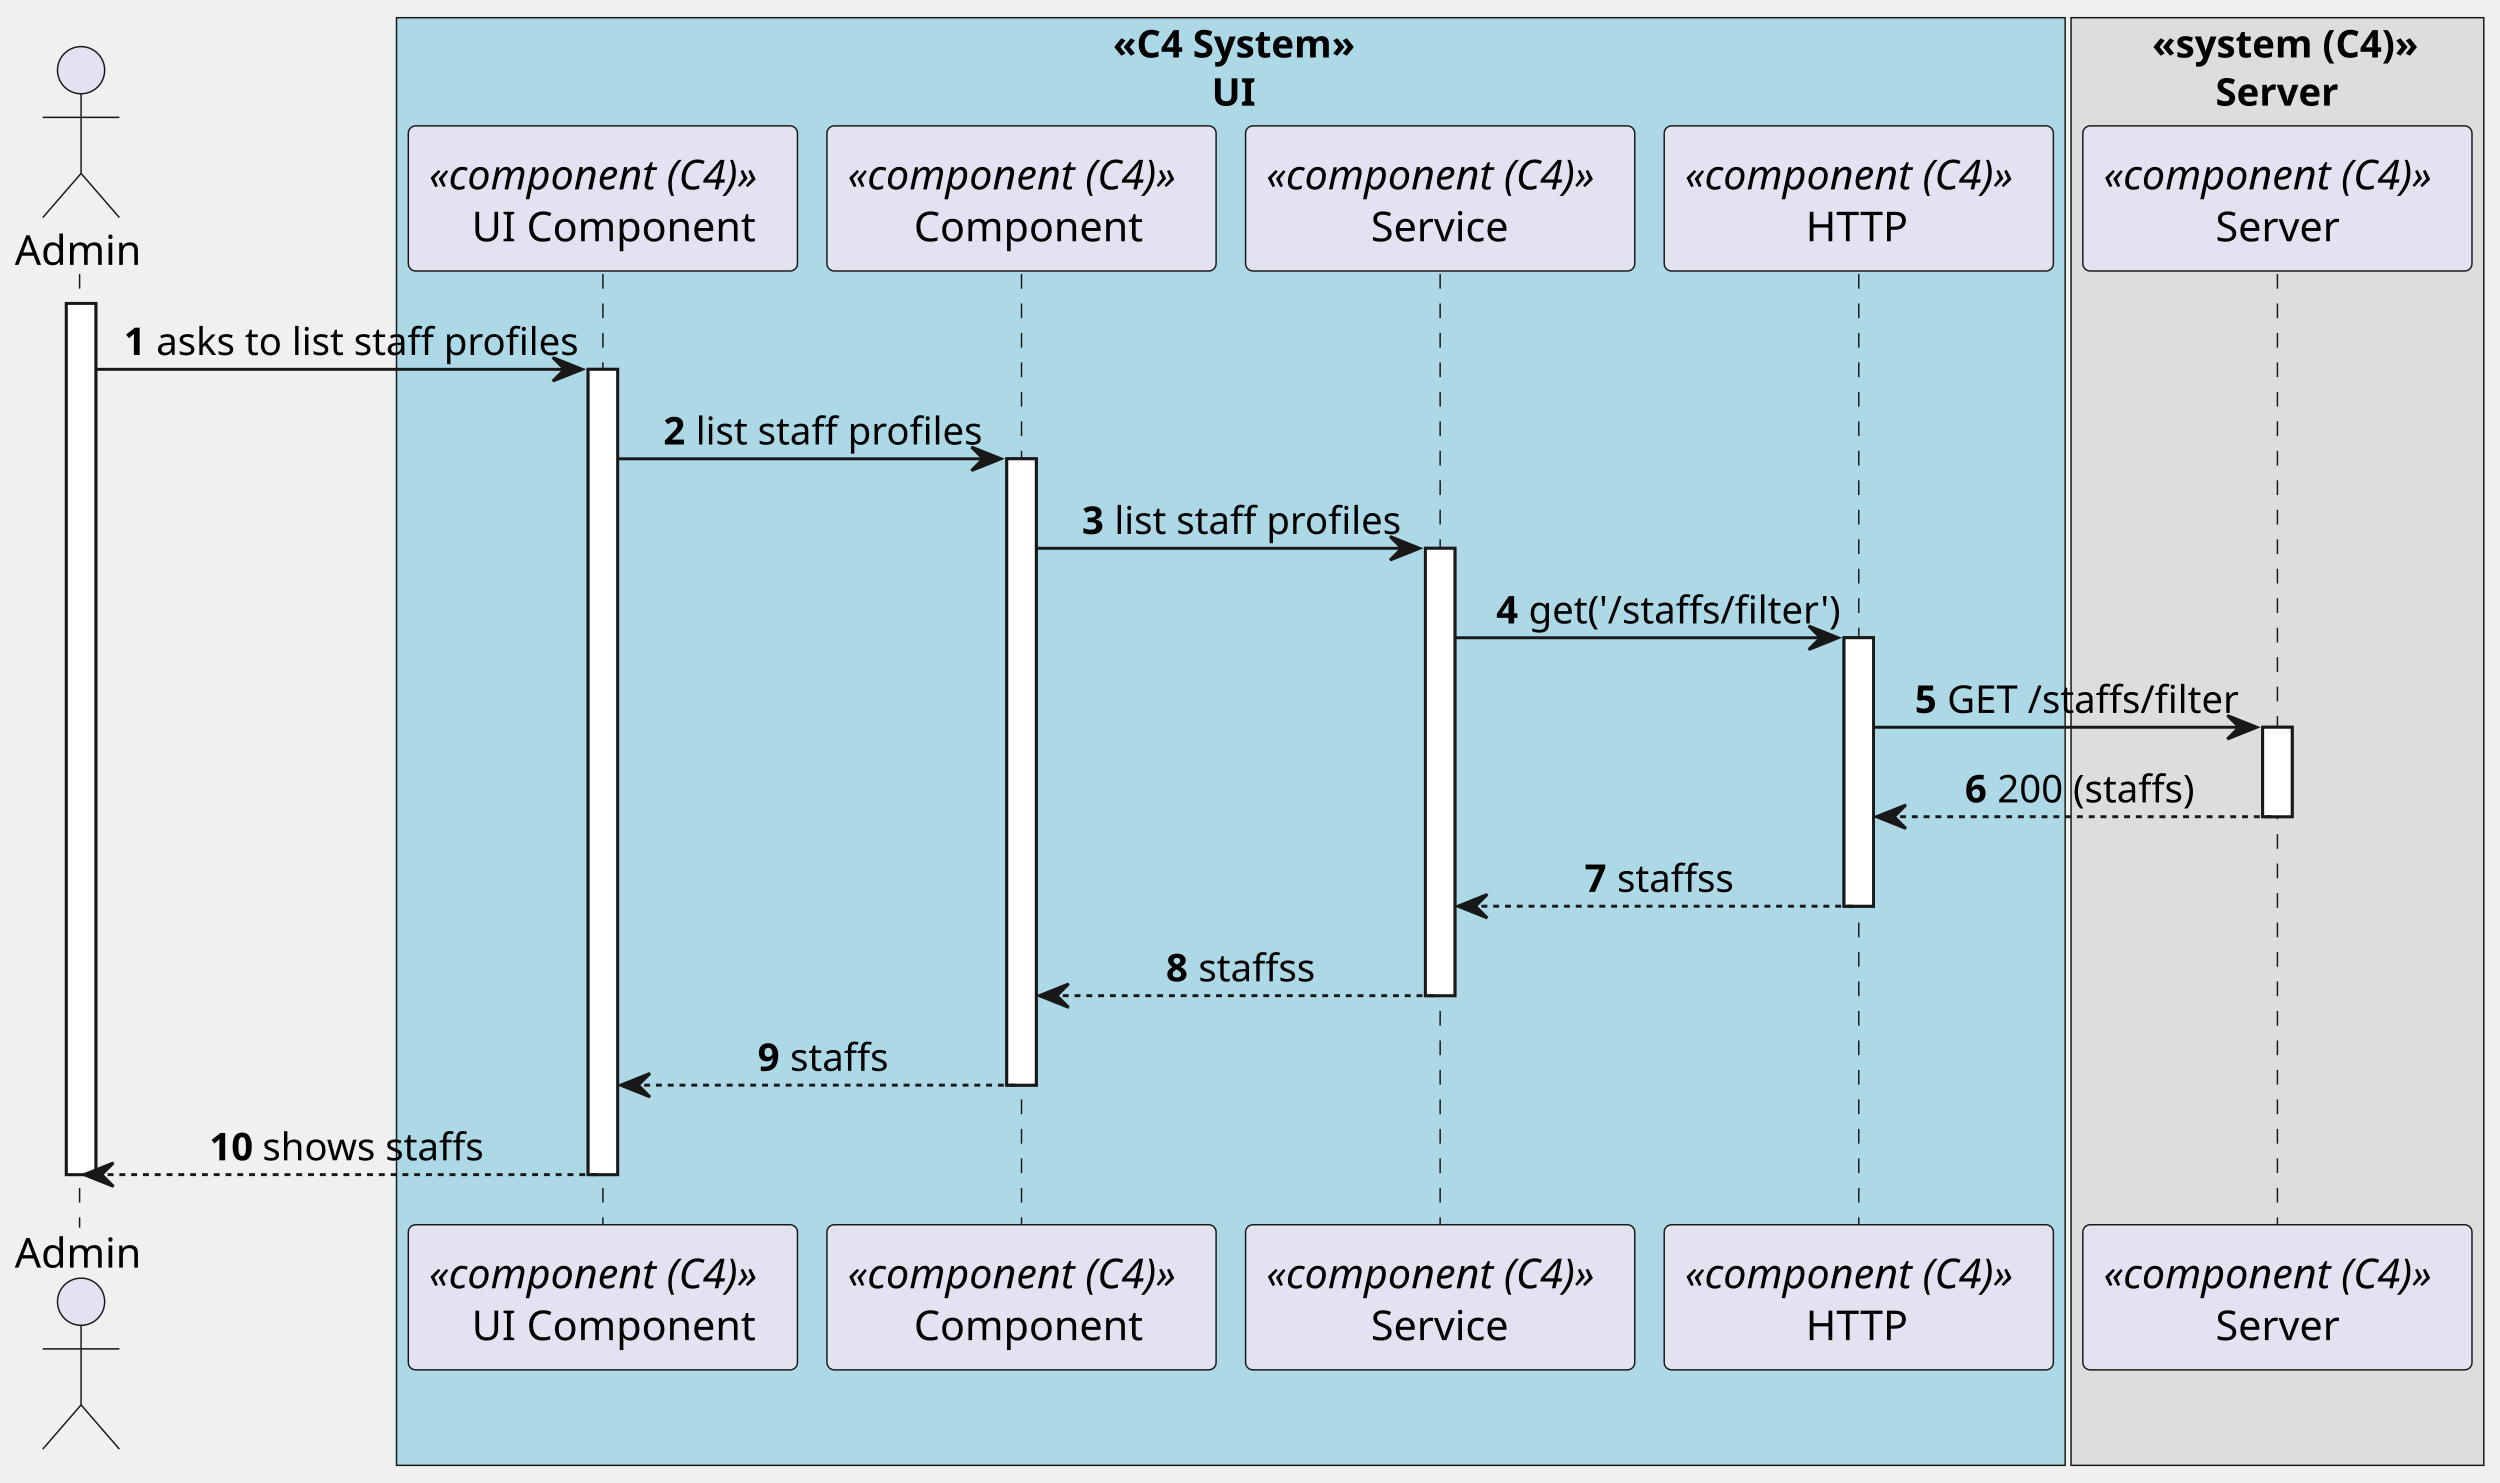
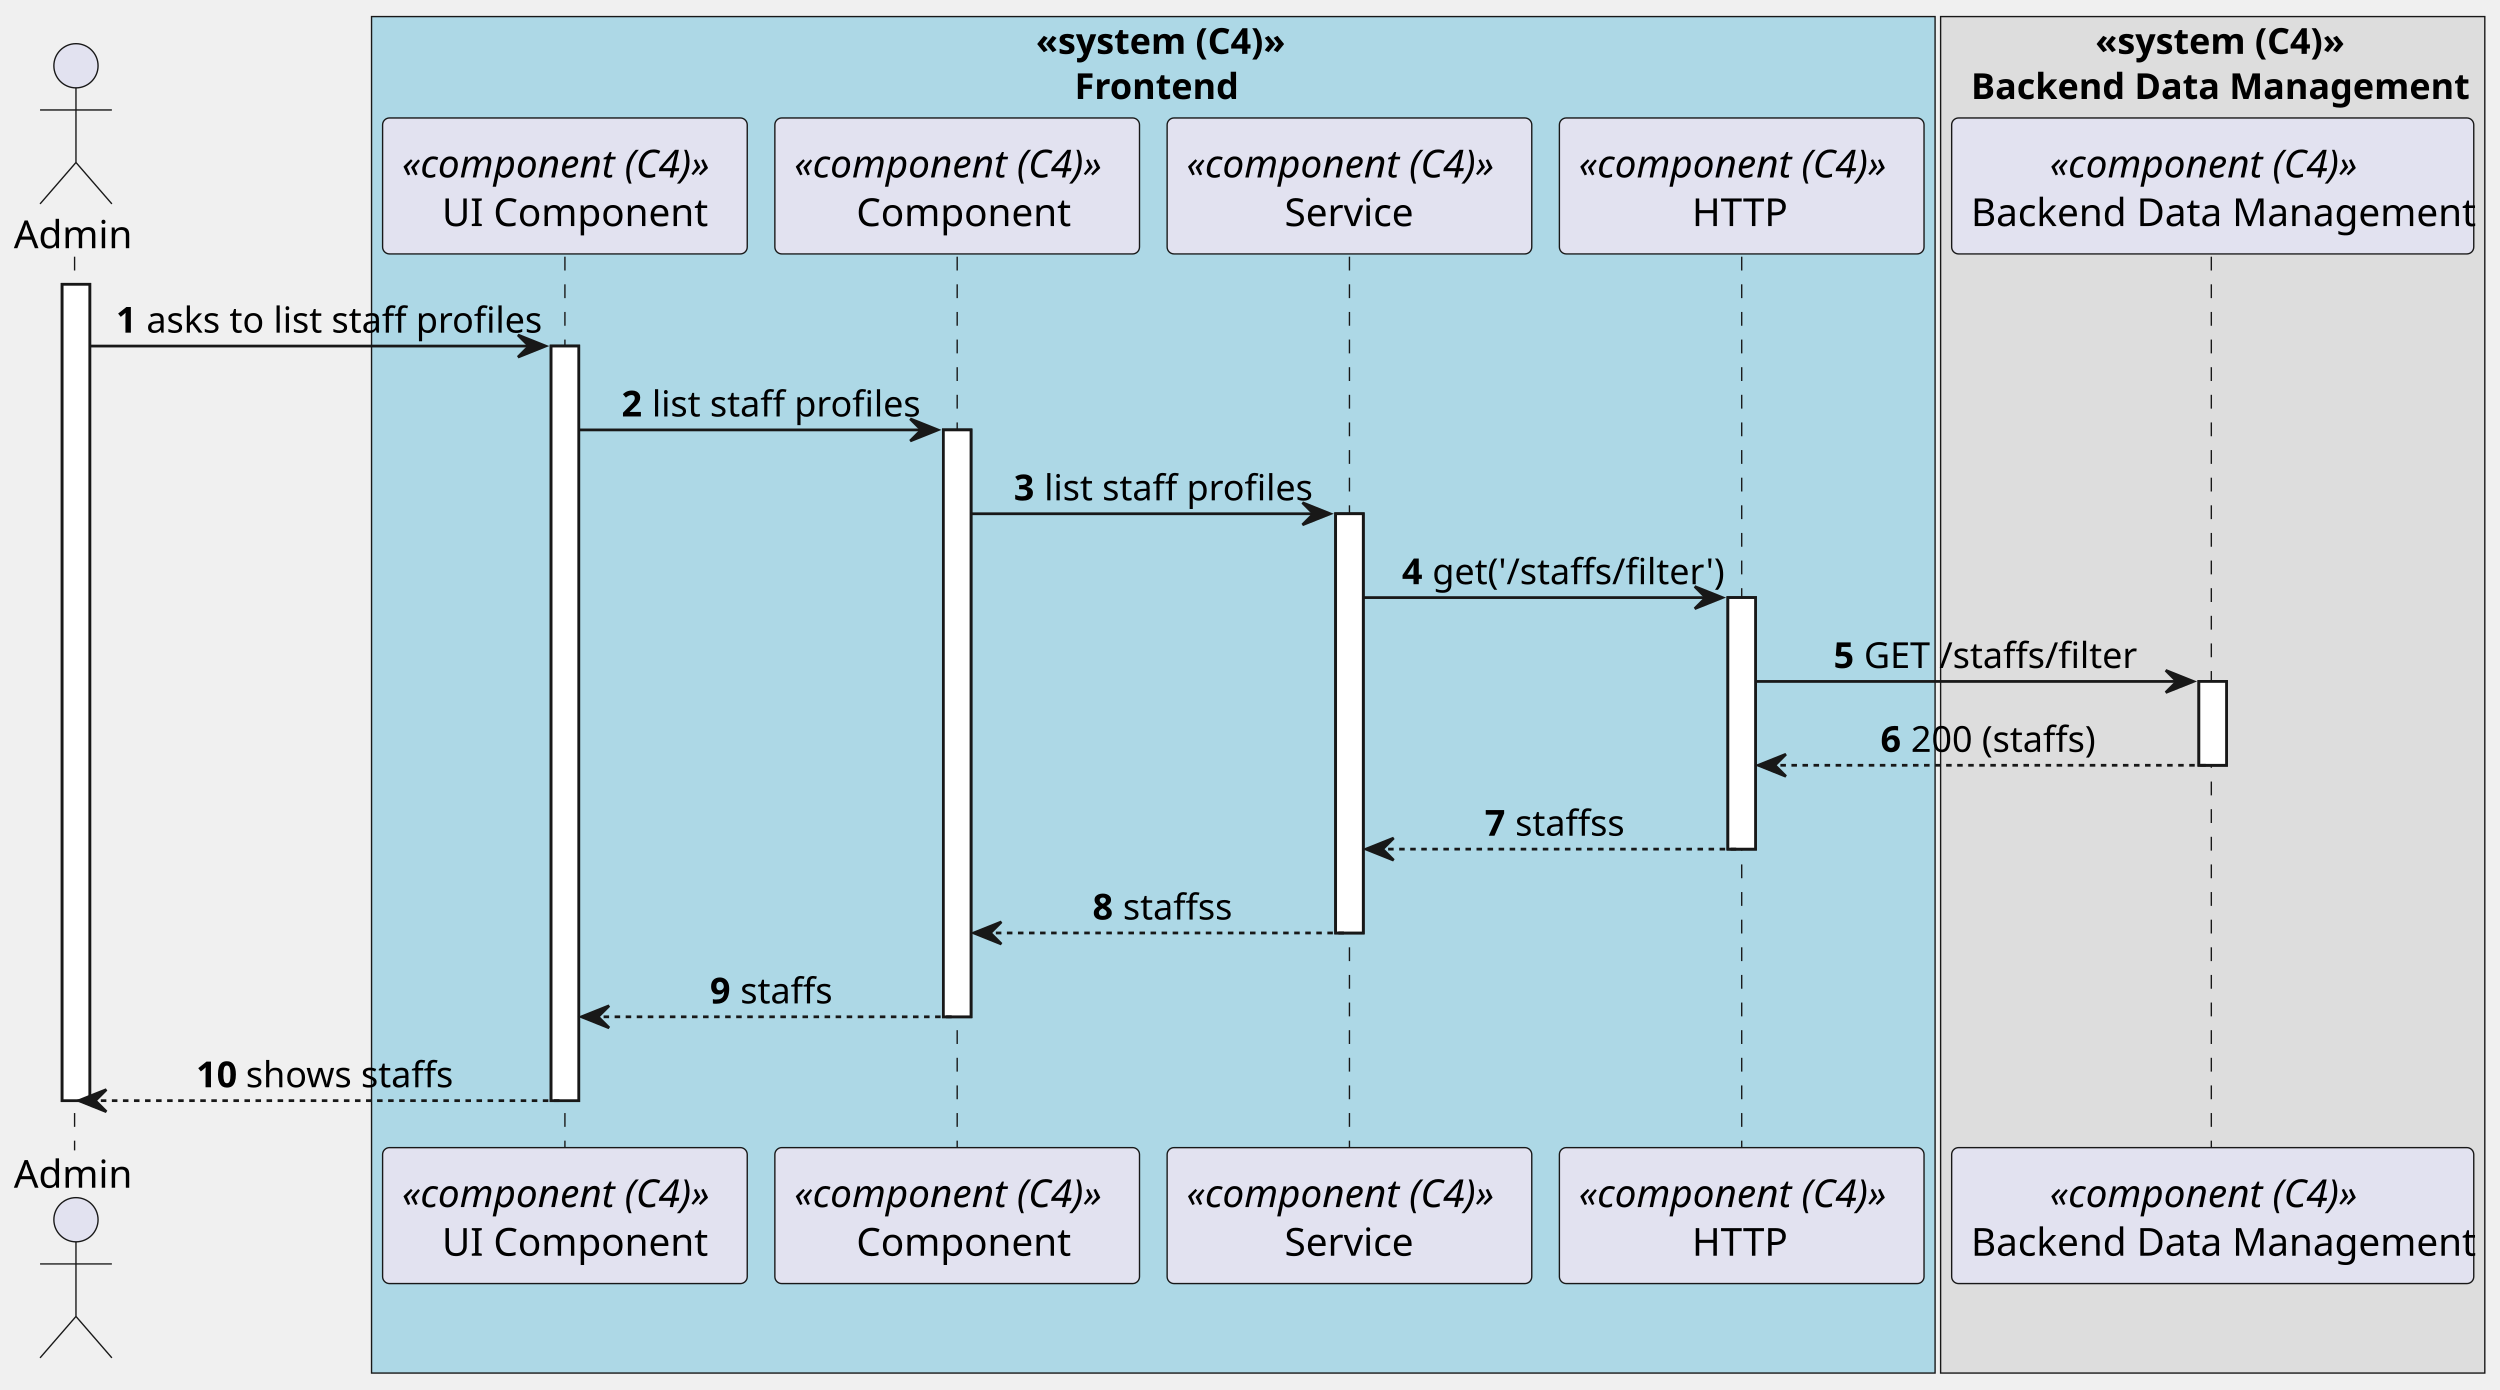
- <svg xmlns="http://www.w3.org/2000/svg" contentStyleType="text/css" height="503px" preserveAspectRatio="none" style="width:848px;height:503px;background:#FFFFFF;" version="1.1" viewBox="0 0 848 503" width="848px" zoomAndPan="magnify">
+ <svg xmlns="http://www.w3.org/2000/svg" contentStyleType="text/css" height="503px" preserveAspectRatio="none" style="width:905px;height:503px;background:#FFFFFF;" version="1.1" viewBox="0 0 905 503" width="905px" zoomAndPan="magnify">
  <defs />
  <g>
    <rect fill="#ADD8E6" height="491.047" style="stroke:#181818;stroke-width:0.5;" width="566" x="134.5" y="6" />
-     <text fill="#000000" font-family="sans-serif" font-size="13" font-weight="bold" lengthAdjust="spacing" textLength="80" x="377.5" y="19.495">«C4 System»</text>
-     <text fill="#000000" font-family="sans-serif" font-size="13" font-weight="bold" lengthAdjust="spacing" textLength="13" x="411" y="35.847">UI</text>
-     <rect fill="#DDDDDD" height="491.047" style="stroke:#181818;stroke-width:0.5;" width="140" x="702.5" y="6" />
-     <text fill="#000000" font-family="sans-serif" font-size="13" font-weight="bold" lengthAdjust="spacing" textLength="85" x="730" y="19.495">«system (C4)»</text>
-     <text fill="#000000" font-family="sans-serif" font-size="13" font-weight="bold" lengthAdjust="spacing" textLength="42" x="751.5" y="35.847">Server</text>
+     <text fill="#000000" font-family="sans-serif" font-size="13" font-weight="bold" lengthAdjust="spacing" textLength="85" x="375" y="19.495">«system (C4)»</text>
+     <text fill="#000000" font-family="sans-serif" font-size="13" font-weight="bold" lengthAdjust="spacing" textLength="57" x="389" y="35.847">Frontend</text>
+     <rect fill="#DDDDDD" height="491.047" style="stroke:#181818;stroke-width:0.5;" width="197" x="702.5" y="6" />
+     <text fill="#000000" font-family="sans-serif" font-size="13" font-weight="bold" lengthAdjust="spacing" textLength="85" x="758.5" y="19.495">«system (C4)»</text>
+     <text fill="#000000" font-family="sans-serif" font-size="13" font-weight="bold" lengthAdjust="spacing" textLength="175" x="713.5" y="35.847">Backend Data Management</text>
    <rect fill="#FFFFFF" height="295.516" style="stroke:#181818;stroke-width:1.0;" width="10" x="22.5" y="102.922" />
    <rect fill="#FFFFFF" height="273.164" style="stroke:#181818;stroke-width:1.0;" width="10" x="199.5" y="125.273" />
    <rect fill="#FFFFFF" height="212.461" style="stroke:#181818;stroke-width:1.0;" width="10" x="341.5" y="155.625" />
    <rect fill="#FFFFFF" height="151.758" style="stroke:#181818;stroke-width:1.0;" width="10" x="483.5" y="185.977" />
    <rect fill="#FFFFFF" height="91.055" style="stroke:#181818;stroke-width:1.0;" width="10" x="625.5" y="216.328" />
-     <rect fill="#FFFFFF" height="30.352" style="stroke:#181818;stroke-width:1.0;" width="10" x="767.5" y="246.68" />
+     <rect fill="#FFFFFF" height="30.352" style="stroke:#181818;stroke-width:1.0;" width="10" x="796" y="246.68" />
    <line style="stroke:#181818;stroke-width:0.5;stroke-dasharray:5.0,5.0;" x1="27" x2="27" y1="92.922" y2="416.438" />
    <line style="stroke:#181818;stroke-width:0.5;stroke-dasharray:5.0,5.0;" x1="204.5" x2="204.5" y1="92.922" y2="416.438" />
    <line style="stroke:#181818;stroke-width:0.5;stroke-dasharray:5.0,5.0;" x1="346.5" x2="346.5" y1="92.922" y2="416.438" />
    <line style="stroke:#181818;stroke-width:0.5;stroke-dasharray:5.0,5.0;" x1="488.5" x2="488.5" y1="92.922" y2="416.438" />
    <line style="stroke:#181818;stroke-width:0.5;stroke-dasharray:5.0,5.0;" x1="630.5" x2="630.5" y1="92.922" y2="416.438" />
-     <line style="stroke:#181818;stroke-width:0.5;stroke-dasharray:5.0,5.0;" x1="772.5" x2="772.5" y1="92.922" y2="416.438" />
+     <line style="stroke:#181818;stroke-width:0.5;stroke-dasharray:5.0,5.0;" x1="800.5" x2="800.5" y1="92.922" y2="416.438" />
    <text fill="#000000" font-family="sans-serif" font-size="14" lengthAdjust="spacing" textLength="39" x="5" y="89.846">Admin</text>
    <ellipse cx="27.5" cy="23.812" fill="#E2E2F0" rx="8" ry="8" style="stroke:#181818;stroke-width:0.5;" />
    <path d="M27.5,31.812 L27.5,58.812 M14.5,39.812 L40.5,39.812 M27.5,58.812 L14.5,73.812 M27.5,58.812 L40.5,73.812 " fill="none" style="stroke:#181818;stroke-width:0.5;" />
    <text fill="#000000" font-family="sans-serif" font-size="14" lengthAdjust="spacing" textLength="39" x="5" y="429.971">Admin</text>
    <ellipse cx="27.5" cy="441.547" fill="#E2E2F0" rx="8" ry="8" style="stroke:#181818;stroke-width:0.5;" />
    <path d="M27.5,449.547 L27.5,476.547 M14.5,457.547 L40.5,457.547 M27.5,476.547 L14.5,491.547 M27.5,476.547 L40.5,491.547 " fill="none" style="stroke:#181818;stroke-width:0.5;" />
    <rect fill="#E2E2F0" height="49.219" rx="2.5" ry="2.5" style="stroke:#181818;stroke-width:0.5;" width="132" x="138.5" y="42.703" />
    <text fill="#000000" font-family="sans-serif" font-size="14" font-style="italic" lengthAdjust="spacing" textLength="118" x="145.5" y="64.236">«component (C4)»</text>
    <text fill="#000000" font-family="sans-serif" font-size="14" lengthAdjust="spacing" textLength="89" x="160" y="81.846">UI Component</text>
    <rect fill="#E2E2F0" height="49.219" rx="2.5" ry="2.5" style="stroke:#181818;stroke-width:0.5;" width="132" x="138.5" y="415.438" />
    <text fill="#000000" font-family="sans-serif" font-size="14" font-style="italic" lengthAdjust="spacing" textLength="118" x="145.5" y="436.971">«component (C4)»</text>
    <text fill="#000000" font-family="sans-serif" font-size="14" lengthAdjust="spacing" textLength="89" x="160" y="454.58">UI Component</text>
    <rect fill="#E2E2F0" height="49.219" rx="2.5" ry="2.5" style="stroke:#181818;stroke-width:0.5;" width="132" x="280.5" y="42.703" />
    <text fill="#000000" font-family="sans-serif" font-size="14" font-style="italic" lengthAdjust="spacing" textLength="118" x="287.5" y="64.236">«component (C4)»</text>
    <text fill="#000000" font-family="sans-serif" font-size="14" lengthAdjust="spacing" textLength="73" x="310" y="81.846">Component</text>
    <rect fill="#E2E2F0" height="49.219" rx="2.5" ry="2.5" style="stroke:#181818;stroke-width:0.5;" width="132" x="280.5" y="415.438" />
    <text fill="#000000" font-family="sans-serif" font-size="14" font-style="italic" lengthAdjust="spacing" textLength="118" x="287.5" y="436.971">«component (C4)»</text>
    <text fill="#000000" font-family="sans-serif" font-size="14" lengthAdjust="spacing" textLength="73" x="310" y="454.58">Component</text>
    <rect fill="#E2E2F0" height="49.219" rx="2.5" ry="2.5" style="stroke:#181818;stroke-width:0.5;" width="132" x="422.5" y="42.703" />
    <text fill="#000000" font-family="sans-serif" font-size="14" font-style="italic" lengthAdjust="spacing" textLength="118" x="429.5" y="64.236">«component (C4)»</text>
    <text fill="#000000" font-family="sans-serif" font-size="14" lengthAdjust="spacing" textLength="47" x="465" y="81.846">Service</text>
    <rect fill="#E2E2F0" height="49.219" rx="2.5" ry="2.5" style="stroke:#181818;stroke-width:0.5;" width="132" x="422.5" y="415.438" />
    <text fill="#000000" font-family="sans-serif" font-size="14" font-style="italic" lengthAdjust="spacing" textLength="118" x="429.5" y="436.971">«component (C4)»</text>
    <text fill="#000000" font-family="sans-serif" font-size="14" lengthAdjust="spacing" textLength="47" x="465" y="454.58">Service</text>
    <rect fill="#E2E2F0" height="49.219" rx="2.5" ry="2.5" style="stroke:#181818;stroke-width:0.5;" width="132" x="564.5" y="42.703" />
    <text fill="#000000" font-family="sans-serif" font-size="14" font-style="italic" lengthAdjust="spacing" textLength="118" x="571.5" y="64.236">«component (C4)»</text>
    <text fill="#000000" font-family="sans-serif" font-size="14" lengthAdjust="spacing" textLength="36" x="612.5" y="81.846">HTTP</text>
    <rect fill="#E2E2F0" height="49.219" rx="2.5" ry="2.5" style="stroke:#181818;stroke-width:0.5;" width="132" x="564.5" y="415.438" />
    <text fill="#000000" font-family="sans-serif" font-size="14" font-style="italic" lengthAdjust="spacing" textLength="118" x="571.5" y="436.971">«component (C4)»</text>
    <text fill="#000000" font-family="sans-serif" font-size="14" lengthAdjust="spacing" textLength="36" x="612.5" y="454.58">HTTP</text>
-     <rect fill="#E2E2F0" height="49.219" rx="2.5" ry="2.5" style="stroke:#181818;stroke-width:0.5;" width="132" x="706.5" y="42.703" />
-     <text fill="#000000" font-family="sans-serif" font-size="14" font-style="italic" lengthAdjust="spacing" textLength="118" x="713.5" y="64.236">«component (C4)»</text>
-     <text fill="#000000" font-family="sans-serif" font-size="14" lengthAdjust="spacing" textLength="42" x="751.5" y="81.846">Server</text>
-     <rect fill="#E2E2F0" height="49.219" rx="2.5" ry="2.5" style="stroke:#181818;stroke-width:0.5;" width="132" x="706.5" y="415.438" />
-     <text fill="#000000" font-family="sans-serif" font-size="14" font-style="italic" lengthAdjust="spacing" textLength="118" x="713.5" y="436.971">«component (C4)»</text>
-     <text fill="#000000" font-family="sans-serif" font-size="14" lengthAdjust="spacing" textLength="42" x="751.5" y="454.58">Server</text>
+     <rect fill="#E2E2F0" height="49.219" rx="2.5" ry="2.5" style="stroke:#181818;stroke-width:0.5;" width="189" x="706.5" y="42.703" />
+     <text fill="#000000" font-family="sans-serif" font-size="14" font-style="italic" lengthAdjust="spacing" textLength="118" x="742" y="64.236">«component (C4)»</text>
+     <text fill="#000000" font-family="sans-serif" font-size="14" lengthAdjust="spacing" textLength="175" x="713.5" y="81.846">Backend Data Management</text>
+     <rect fill="#E2E2F0" height="49.219" rx="2.5" ry="2.5" style="stroke:#181818;stroke-width:0.5;" width="189" x="706.5" y="415.438" />
+     <text fill="#000000" font-family="sans-serif" font-size="14" font-style="italic" lengthAdjust="spacing" textLength="118" x="742" y="436.971">«component (C4)»</text>
+     <text fill="#000000" font-family="sans-serif" font-size="14" lengthAdjust="spacing" textLength="175" x="713.5" y="454.58">Backend Data Management</text>
    <rect fill="#FFFFFF" height="295.516" style="stroke:#181818;stroke-width:1.0;" width="10" x="22.5" y="102.922" />
    <rect fill="#FFFFFF" height="273.164" style="stroke:#181818;stroke-width:1.0;" width="10" x="199.5" y="125.273" />
    <rect fill="#FFFFFF" height="212.461" style="stroke:#181818;stroke-width:1.0;" width="10" x="341.5" y="155.625" />
    <rect fill="#FFFFFF" height="151.758" style="stroke:#181818;stroke-width:1.0;" width="10" x="483.5" y="185.977" />
    <rect fill="#FFFFFF" height="91.055" style="stroke:#181818;stroke-width:1.0;" width="10" x="625.5" y="216.328" />
-     <rect fill="#FFFFFF" height="30.352" style="stroke:#181818;stroke-width:1.0;" width="10" x="767.5" y="246.68" />
+     <rect fill="#FFFFFF" height="30.352" style="stroke:#181818;stroke-width:1.0;" width="10" x="796" y="246.68" />
    <polygon fill="#181818" points="187.5,121.273,197.5,125.273,187.5,129.273,191.5,125.273" style="stroke:#181818;stroke-width:1.0;" />
    <line style="stroke:#181818;stroke-width:1.0;" x1="32.5" x2="193.5" y1="125.273" y2="125.273" />
    <text fill="#000000" font-family="sans-serif" font-size="13" font-weight="bold" lengthAdjust="spacing" textLength="7" x="42" y="120.417">1</text>
    <text fill="#000000" font-family="sans-serif" font-size="13" lengthAdjust="spacing" textLength="137" x="53" y="120.417">asks to list staff profiles</text>
    <polygon fill="#181818" points="329.5,151.625,339.5,155.625,329.5,159.625,333.5,155.625" style="stroke:#181818;stroke-width:1.0;" />
    <line style="stroke:#181818;stroke-width:1.0;" x1="209.5" x2="335.5" y1="155.625" y2="155.625" />
    <text fill="#000000" font-family="sans-serif" font-size="13" font-weight="bold" lengthAdjust="spacing" textLength="7" x="225" y="150.769">2</text>
    <text fill="#000000" font-family="sans-serif" font-size="13" lengthAdjust="spacing" textLength="90" x="236" y="150.769">list staff profiles</text>
    <polygon fill="#181818" points="471.5,181.977,481.5,185.977,471.5,189.977,475.5,185.977" style="stroke:#181818;stroke-width:1.0;" />
    <line style="stroke:#181818;stroke-width:1.0;" x1="351.5" x2="477.5" y1="185.977" y2="185.977" />
    <text fill="#000000" font-family="sans-serif" font-size="13" font-weight="bold" lengthAdjust="spacing" textLength="7" x="367" y="181.12">3</text>
    <text fill="#000000" font-family="sans-serif" font-size="13" lengthAdjust="spacing" textLength="90" x="378" y="181.12">list staff profiles</text>
    <polygon fill="#181818" points="613.5,212.328,623.5,216.328,613.5,220.328,617.5,216.328" style="stroke:#181818;stroke-width:1.0;" />
    <line style="stroke:#181818;stroke-width:1.0;" x1="493.5" x2="619.5" y1="216.328" y2="216.328" />
    <text fill="#000000" font-family="sans-serif" font-size="13" font-weight="bold" lengthAdjust="spacing" textLength="7" x="507.5" y="211.472">4</text>
    <text fill="#000000" font-family="sans-serif" font-size="13" lengthAdjust="spacing" textLength="93" x="518.5" y="211.472">get('/staffs/filter')</text>
-     <polygon fill="#181818" points="755.5,242.68,765.5,246.68,755.5,250.68,759.5,246.68" style="stroke:#181818;stroke-width:1.0;" />
-     <line style="stroke:#181818;stroke-width:1.0;" x1="635.5" x2="761.5" y1="246.68" y2="246.68" />
-     <text fill="#000000" font-family="sans-serif" font-size="13" font-weight="bold" lengthAdjust="spacing" textLength="7" x="649.5" y="241.823">5</text>
-     <text fill="#000000" font-family="sans-serif" font-size="13" lengthAdjust="spacing" textLength="93" x="660.5" y="241.823">GET /staffs/filter</text>
+     <polygon fill="#181818" points="784,242.68,794,246.68,784,250.68,788,246.68" style="stroke:#181818;stroke-width:1.0;" />
+     <line style="stroke:#181818;stroke-width:1.0;" x1="635.5" x2="790" y1="246.68" y2="246.68" />
+     <text fill="#000000" font-family="sans-serif" font-size="13" font-weight="bold" lengthAdjust="spacing" textLength="7" x="663.75" y="241.823">5</text>
+     <text fill="#000000" font-family="sans-serif" font-size="13" lengthAdjust="spacing" textLength="93" x="674.75" y="241.823">GET /staffs/filter</text>
    <polygon fill="#181818" points="646.5,273.031,636.5,277.031,646.5,281.031,642.5,277.031" style="stroke:#181818;stroke-width:1.0;" />
-     <line style="stroke:#181818;stroke-width:1.0;stroke-dasharray:2.0,2.0;" x1="640.5" x2="771.5" y1="277.031" y2="277.031" />
-     <text fill="#000000" font-family="sans-serif" font-size="13" font-weight="bold" lengthAdjust="spacing" textLength="7" x="666.5" y="272.175">6</text>
-     <text fill="#000000" font-family="sans-serif" font-size="13" lengthAdjust="spacing" textLength="64" x="677.5" y="272.175">200 (staffs)</text>
+     <line style="stroke:#181818;stroke-width:1.0;stroke-dasharray:2.0,2.0;" x1="640.5" x2="800" y1="277.031" y2="277.031" />
+     <text fill="#000000" font-family="sans-serif" font-size="13" font-weight="bold" lengthAdjust="spacing" textLength="7" x="680.75" y="272.175">6</text>
+     <text fill="#000000" font-family="sans-serif" font-size="13" lengthAdjust="spacing" textLength="64" x="691.75" y="272.175">200 (staffs)</text>
    <polygon fill="#181818" points="504.5,303.383,494.5,307.383,504.5,311.383,500.5,307.383" style="stroke:#181818;stroke-width:1.0;" />
    <line style="stroke:#181818;stroke-width:1.0;stroke-dasharray:2.0,2.0;" x1="498.5" x2="629.5" y1="307.383" y2="307.383" />
    <text fill="#000000" font-family="sans-serif" font-size="13" font-weight="bold" lengthAdjust="spacing" textLength="7" x="537.5" y="302.526">7</text>
    <text fill="#000000" font-family="sans-serif" font-size="13" lengthAdjust="spacing" textLength="38" x="548.5" y="302.526">staffss</text>
    <polygon fill="#181818" points="362.5,333.734,352.5,337.734,362.5,341.734,358.5,337.734" style="stroke:#181818;stroke-width:1.0;" />
    <line style="stroke:#181818;stroke-width:1.0;stroke-dasharray:2.0,2.0;" x1="356.5" x2="487.5" y1="337.734" y2="337.734" />
    <text fill="#000000" font-family="sans-serif" font-size="13" font-weight="bold" lengthAdjust="spacing" textLength="7" x="395.5" y="332.878">8</text>
    <text fill="#000000" font-family="sans-serif" font-size="13" lengthAdjust="spacing" textLength="38" x="406.5" y="332.878">staffss</text>
    <polygon fill="#181818" points="220.5,364.086,210.5,368.086,220.5,372.086,216.5,368.086" style="stroke:#181818;stroke-width:1.0;" />
    <line style="stroke:#181818;stroke-width:1.0;stroke-dasharray:2.0,2.0;" x1="214.5" x2="345.5" y1="368.086" y2="368.086" />
    <text fill="#000000" font-family="sans-serif" font-size="13" font-weight="bold" lengthAdjust="spacing" textLength="7" x="257" y="363.229">9</text>
    <text fill="#000000" font-family="sans-serif" font-size="13" lengthAdjust="spacing" textLength="31" x="268" y="363.229">staffs</text>
    <polygon fill="#181818" points="38.5,394.438,28.5,398.438,38.5,402.438,34.5,398.438" style="stroke:#181818;stroke-width:1.0;" />
    <line style="stroke:#181818;stroke-width:1.0;stroke-dasharray:2.0,2.0;" x1="32.5" x2="203.5" y1="398.438" y2="398.438" />
    <text fill="#000000" font-family="sans-serif" font-size="13" font-weight="bold" lengthAdjust="spacing" textLength="14" x="71" y="393.581">10</text>
    <text fill="#000000" font-family="sans-serif" font-size="13" lengthAdjust="spacing" textLength="72" x="89" y="393.581">shows staffs</text>
  </g>
</svg>
